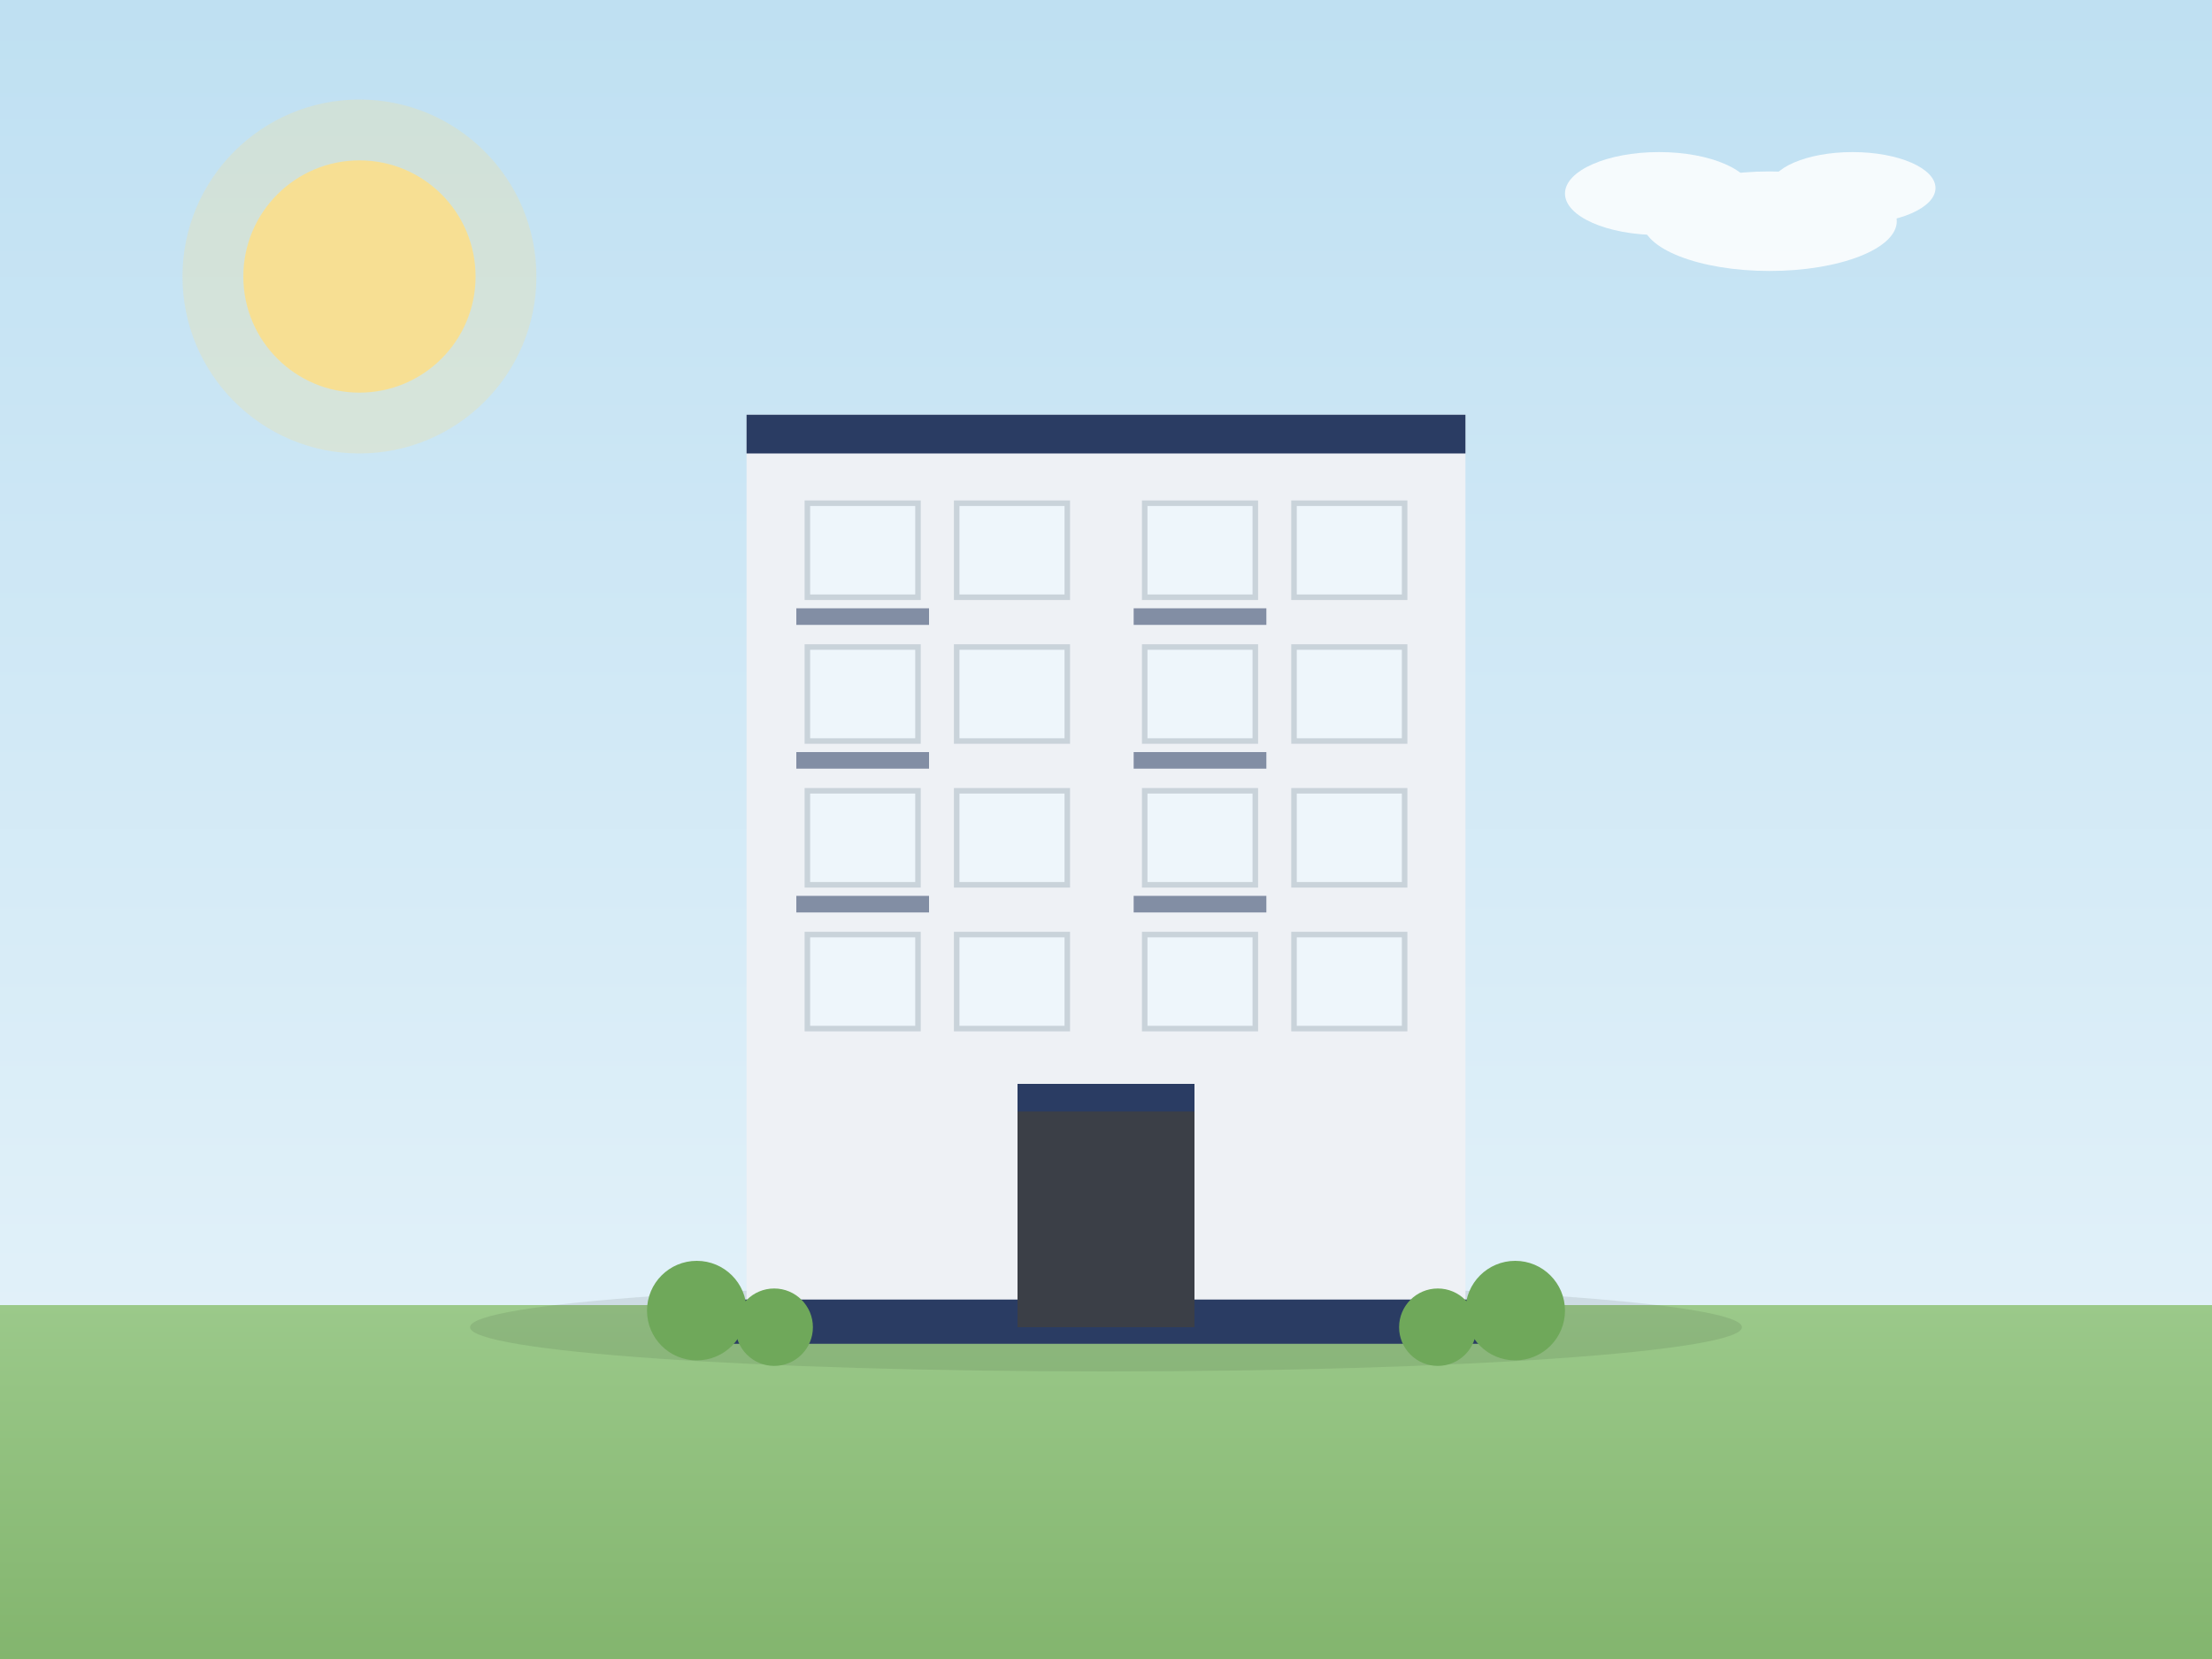
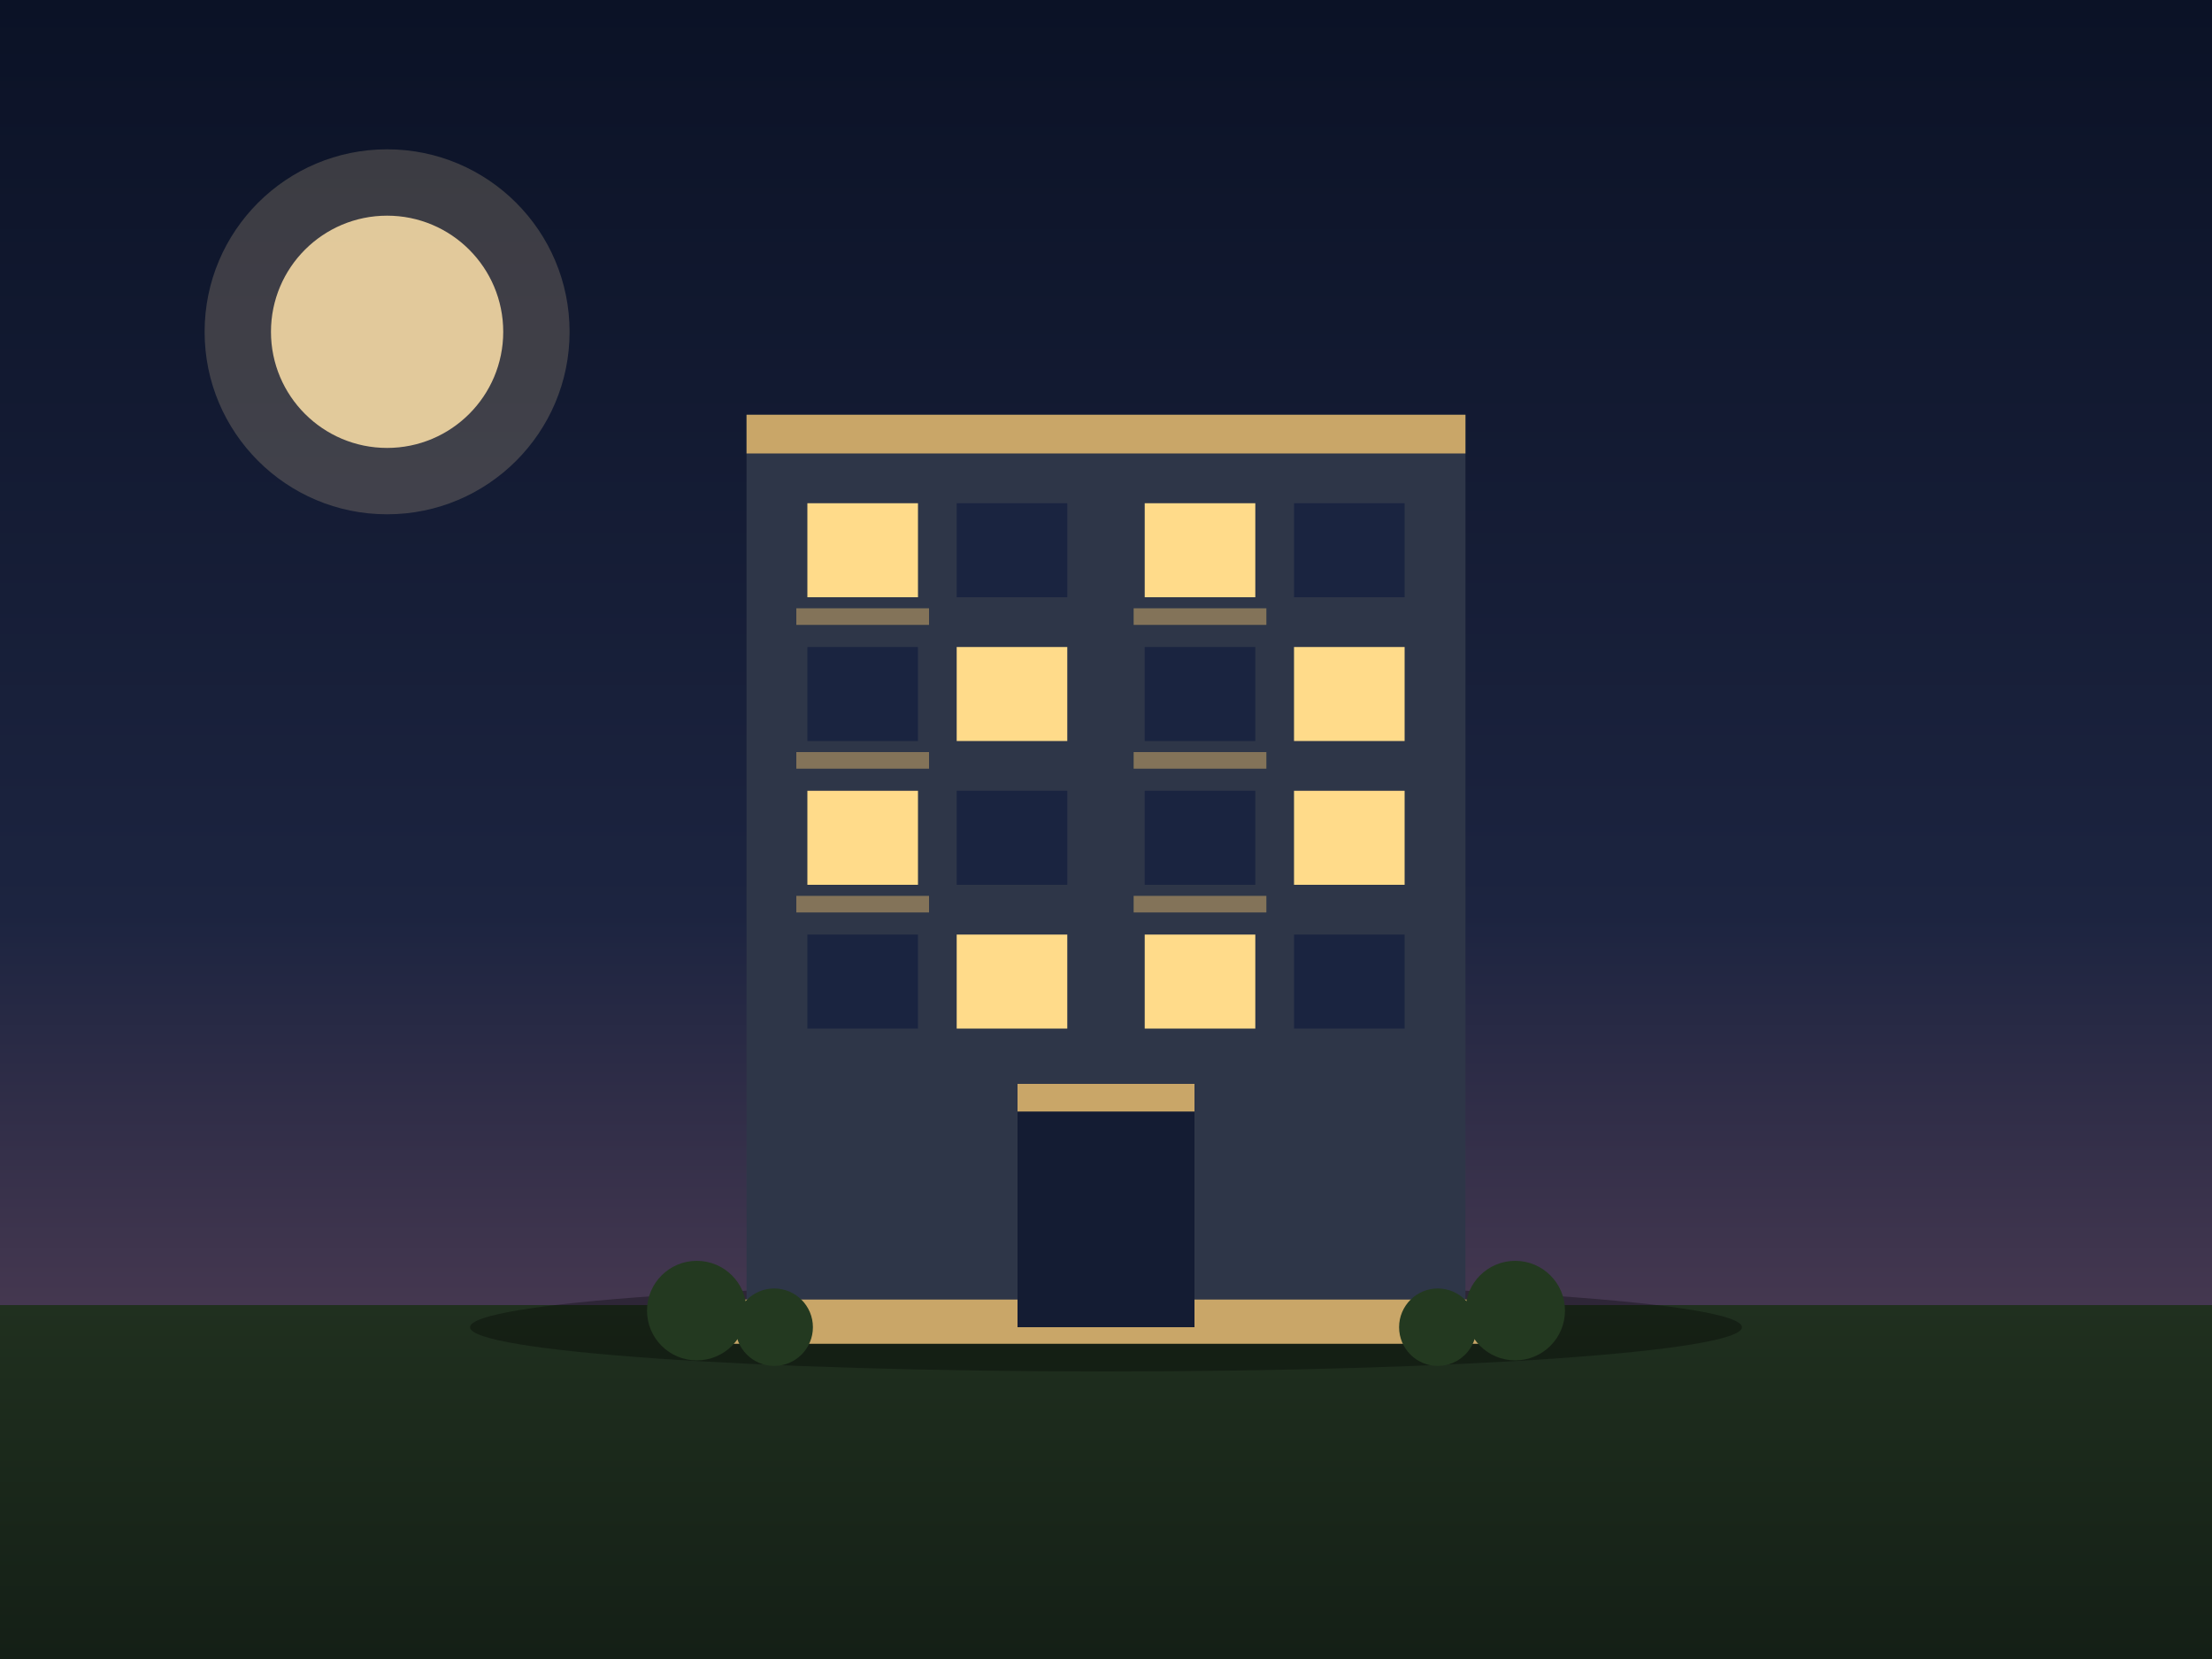
<svg xmlns="http://www.w3.org/2000/svg" viewBox="0 0 800 600" role="img" aria-label="マンションイメージ（イラスト・プレースホルダー）">
  <defs>
    <linearGradient id="sky2" x1="0%" y1="0%" x2="0%" y2="100%">
-       <stop offset="0%" stop-color="#bfe0f2" />
-       <stop offset="100%" stop-color="#eaf5fb" />
+       <stop offset="0%" stop-color="#0b1226" />
+       <stop offset="55%" stop-color="#1c2440" />
+       <stop offset="82%" stop-color="#4a3a52" />
+       <stop offset="100%" stop-color="#caa06b" />
    </linearGradient>
    <linearGradient id="grass2" x1="0%" y1="0%" x2="0%" y2="100%">
-       <stop offset="0%" stop-color="#9bc98a" />
-       <stop offset="100%" stop-color="#83b56e" />
+       <stop offset="0%" stop-color="#20301f" />
+       <stop offset="100%" stop-color="#141f16" />
    </linearGradient>
  </defs>
  <rect width="800" height="600" fill="url(#sky2)" />
-   <circle cx="130" cy="100" r="42" fill="#fbdf8c" opacity="0.9" />
-   <circle cx="130" cy="100" r="64" fill="#fbdf8c" opacity="0.25" />
-   <g fill="#ffffff" opacity="0.85">
-     <ellipse cx="640" cy="80" rx="46" ry="18" />
-     <ellipse cx="600" cy="70" rx="34" ry="15" />
-     <ellipse cx="670" cy="68" rx="30" ry="13" />
+   <circle cx="140" cy="120" r="42" fill="#f3d9a4" opacity="0.9" />
+   <circle cx="140" cy="120" r="66" fill="#f3d9a4" opacity="0.2" />
+   <rect x="0" y="472" width="800" height="128" fill="url(#grass2)" />
+   <ellipse cx="400" cy="480" rx="230" ry="16" fill="rgba(0,0,0,0.32)" />
+   <rect x="270" y="150" width="260" height="330" fill="#2e3648" />
+   <rect x="270" y="150" width="260" height="14" fill="#c9a668" />
+   <rect x="250" y="470" width="300" height="16" fill="#c9a668" />
+   <g id="windowsLit">
+     <rect x="292" y="182" width="40" height="34" fill="#ffdb8a" />
+     <rect x="414" y="182" width="40" height="34" fill="#ffdb8a" />
+     <rect x="346" y="234" width="40" height="34" fill="#ffdb8a" />
+     <rect x="468" y="234" width="40" height="34" fill="#ffdb8a" />
+     <rect x="292" y="286" width="40" height="34" fill="#ffdb8a" />
+     <rect x="468" y="286" width="40" height="34" fill="#ffdb8a" />
+     <rect x="346" y="338" width="40" height="34" fill="#ffdb8a" />
+     <rect x="414" y="338" width="40" height="34" fill="#ffdb8a" />
  </g>
-   <rect x="0" y="472" width="800" height="128" fill="url(#grass2)" />
-   <ellipse cx="400" cy="480" rx="230" ry="16" fill="rgba(20,30,20,0.1)" />
-   <rect x="270" y="150" width="260" height="330" fill="#eef1f5" />
-   <rect x="270" y="150" width="260" height="14" fill="#2a3c63" />
-   <rect x="250" y="470" width="300" height="16" fill="#2a3c63" />
-   <g fill="#eef6fb" stroke="#c9d3da" stroke-width="2">
-     <rect x="292" y="182" width="40" height="34" />
+   <g fill="#1a2440">
    <rect x="346" y="182" width="40" height="34" />
-     <rect x="414" y="182" width="40" height="34" />
    <rect x="468" y="182" width="40" height="34" />
    <rect x="292" y="234" width="40" height="34" />
-     <rect x="346" y="234" width="40" height="34" />
    <rect x="414" y="234" width="40" height="34" />
-     <rect x="468" y="234" width="40" height="34" />
-     <rect x="292" y="286" width="40" height="34" />
    <rect x="346" y="286" width="40" height="34" />
    <rect x="414" y="286" width="40" height="34" />
-     <rect x="468" y="286" width="40" height="34" />
    <rect x="292" y="338" width="40" height="34" />
-     <rect x="346" y="338" width="40" height="34" />
-     <rect x="414" y="338" width="40" height="34" />
    <rect x="468" y="338" width="40" height="34" />
  </g>
-   <g fill="#2a3c63" opacity="0.55">
+   <g fill="#c9a668" opacity="0.55">
    <rect x="288" y="220" width="48" height="6" />
    <rect x="410" y="220" width="48" height="6" />
    <rect x="288" y="272" width="48" height="6" />
    <rect x="410" y="272" width="48" height="6" />
    <rect x="288" y="324" width="48" height="6" />
    <rect x="410" y="324" width="48" height="6" />
  </g>
-   <rect x="368" y="400" width="64" height="80" fill="#3b3f47" />
-   <rect x="368" y="392" width="64" height="10" fill="#2a3c63" />
-   <g fill="#6fa85a">
+   <rect x="368" y="400" width="64" height="80" fill="#141c33" />
+   <rect x="368" y="392" width="64" height="10" fill="#c9a668" />
+   <g fill="#233920">
    <circle cx="252" cy="474" r="18" />
    <circle cx="280" cy="480" r="14" />
    <circle cx="548" cy="474" r="18" />
    <circle cx="520" cy="480" r="14" />
  </g>
</svg>
